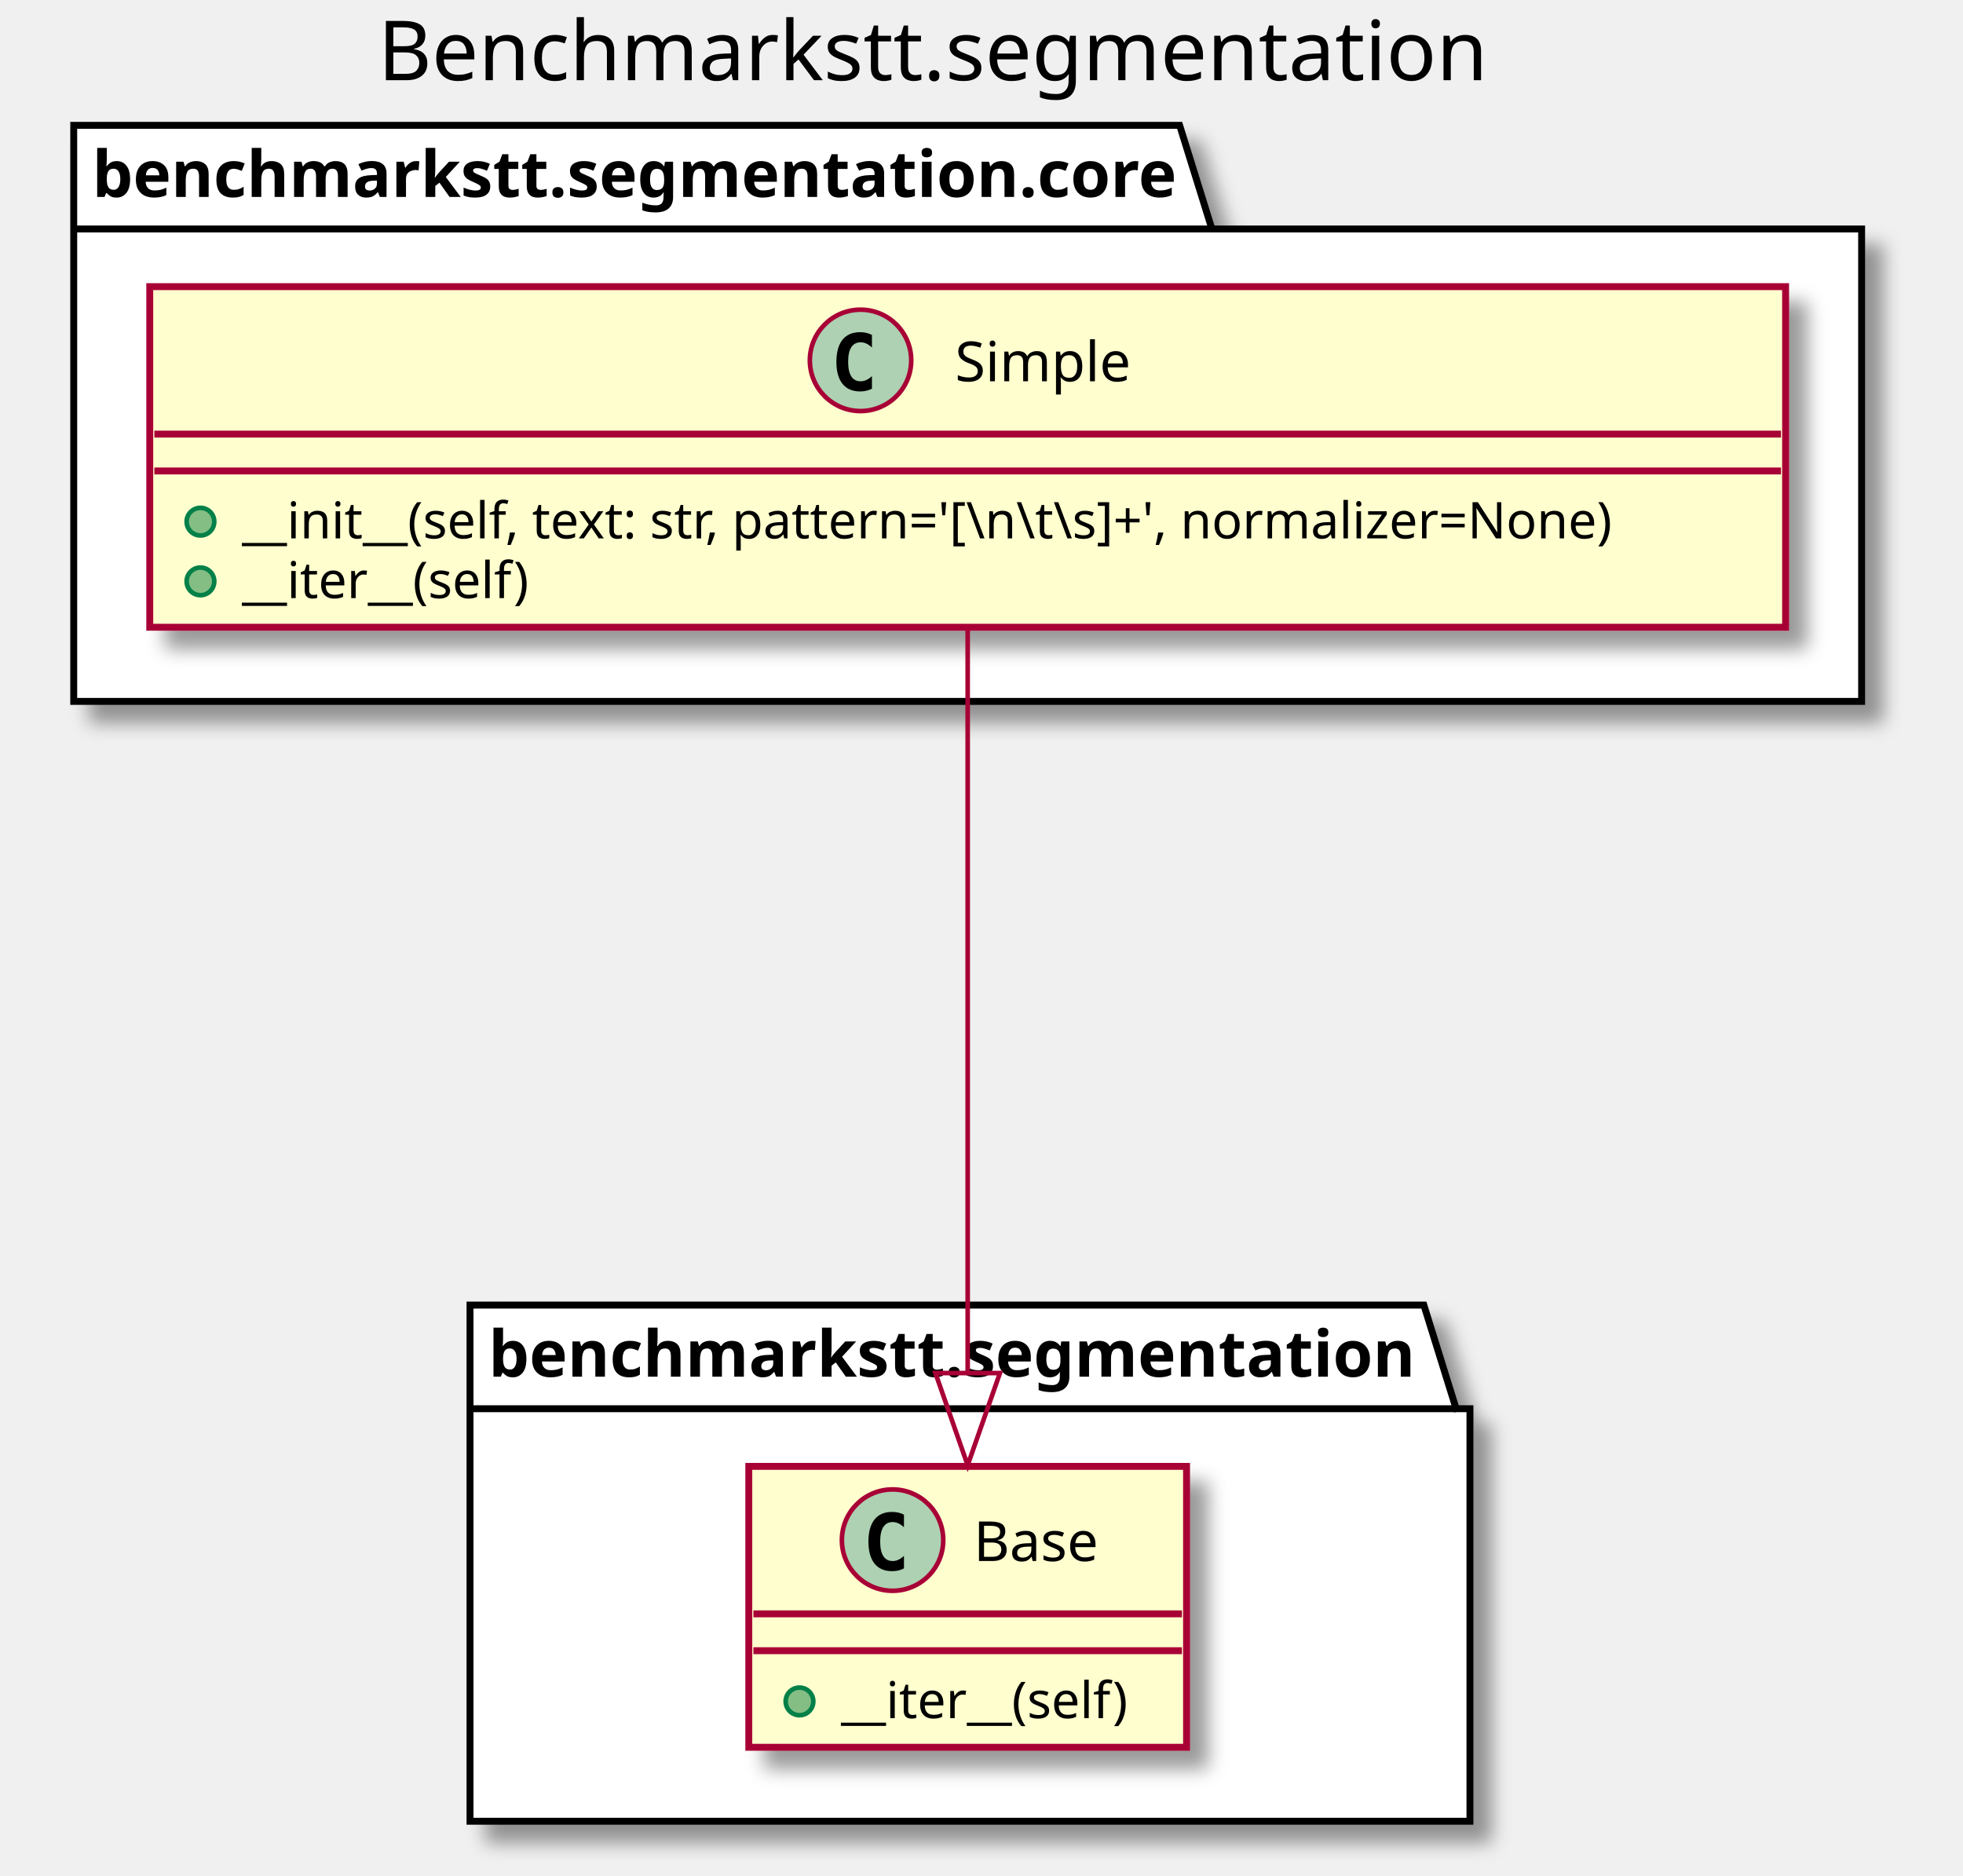
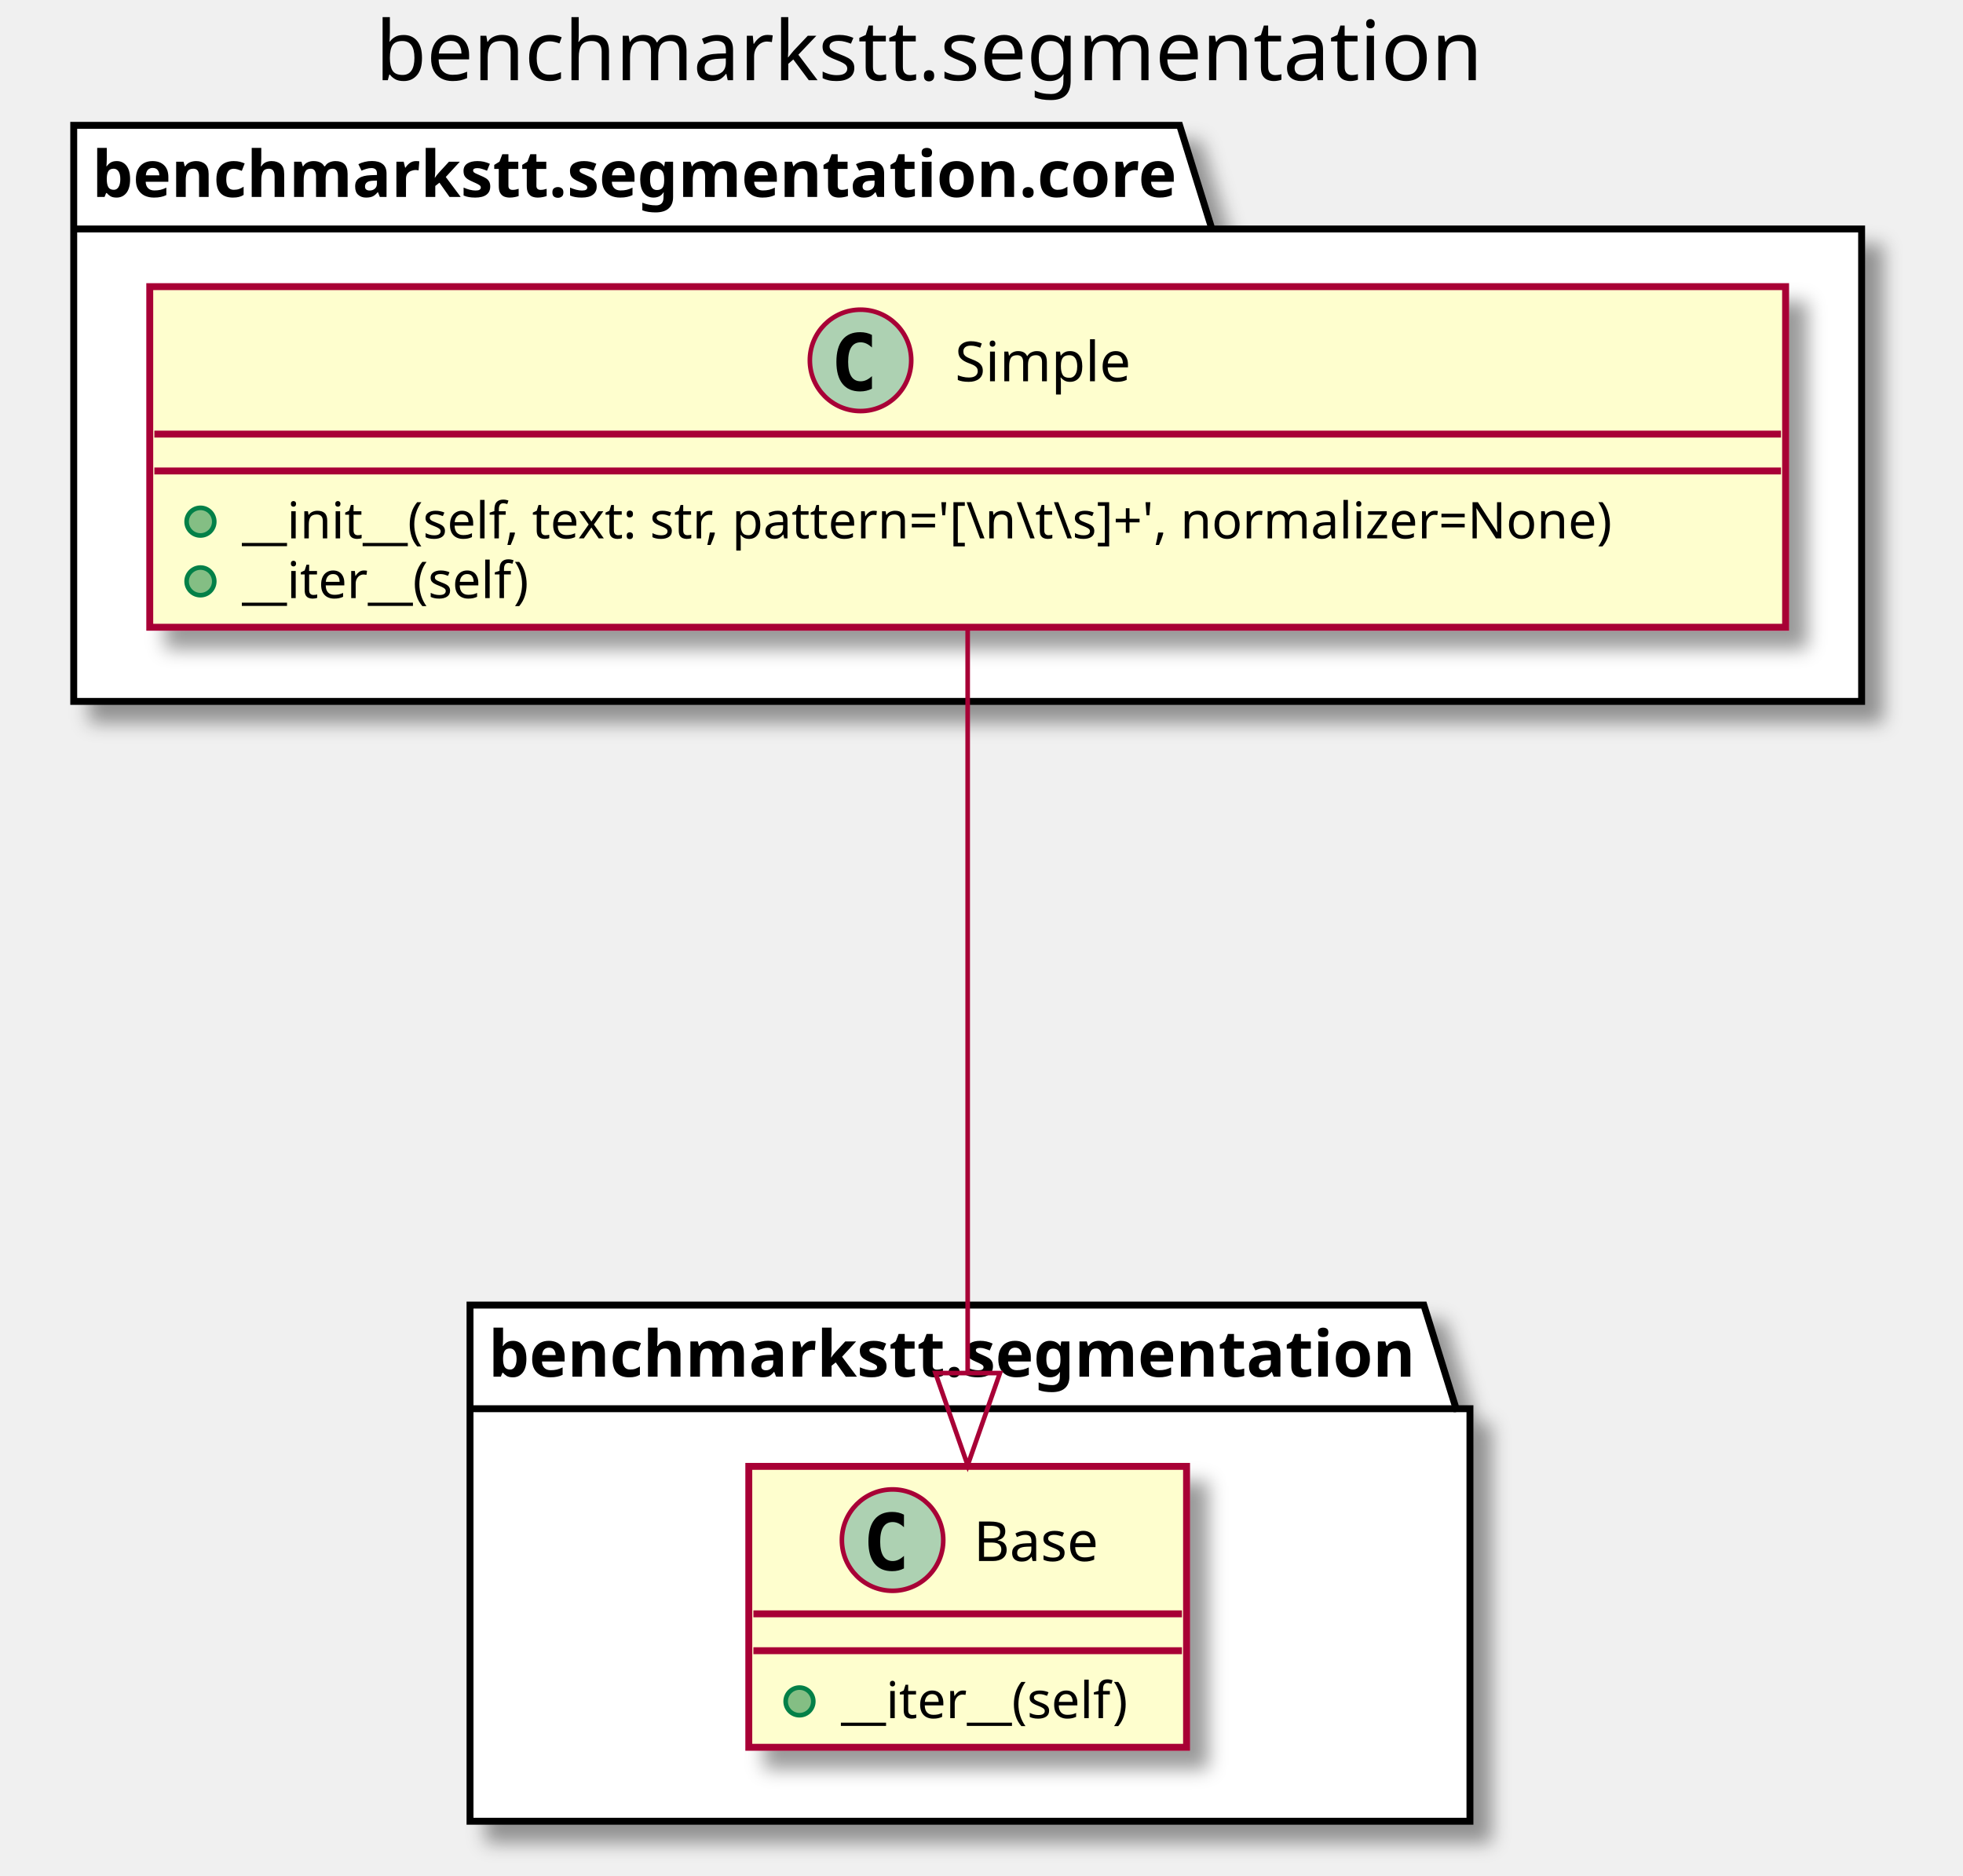
<svg xmlns="http://www.w3.org/2000/svg" xmlns:xlink="http://www.w3.org/1999/xlink" contentScriptType="application/ecmascript" contentStyleType="text/css" height="407px" preserveAspectRatio="none" style="width:426px;height:407px;" version="1.1" viewBox="0 0 426 407" width="426px" zoomAndPan="magnify">
  <defs>
-     <filter height="300%" id="f1q63lhd3qx2dy" width="300%" x="-1" y="-1">
+     <filter height="300%" id="f150a7zlw1v34h" width="300%" x="-1" y="-1">
      <feGaussianBlur result="blurOut" stdDeviation="2.0" />
      <feColorMatrix in="blurOut" result="blurOut2" type="matrix" values="0 0 0 0 0 0 0 0 0 0 0 0 0 0 0 0 0 0 .4 0" />
      <feOffset dx="4.0" dy="4.0" in="blurOut2" result="blurOut3" />
      <feBlend in="SourceGraphic" in2="blurOut3" mode="normal" />
    </filter>
  </defs>
  <g>
-     <text fill="#000000" font-family="sans-serif" font-size="18" lengthAdjust="spacingAndGlyphs" textLength="244" x="82" y="17.402">Benchmarkstt.segmentation</text>
-     <polygon fill="#FFFFFF" filter="url(#f1q63lhd3qx2dy)" points="102,283.199,309,283.199,316,305.688,319,305.688,319,395.199,102,395.199,102,283.199" style="stroke: #000000; stroke-width: 1.5;" />
+     <text fill="#000000" font-family="sans-serif" font-size="18" lengthAdjust="spacingAndGlyphs" textLength="245" x="81.5" y="17.402">benchmarkstt.segmentation</text>
+     <polygon fill="#FFFFFF" filter="url(#f150a7zlw1v34h)" points="102,283.199,309,283.199,316,305.688,319,305.688,319,395.199,102,395.199,102,283.199" style="stroke: #000000; stroke-width: 1.5;" />
    <line style="stroke: #000000; stroke-width: 1.5;" x1="102" x2="316" y1="305.688" y2="305.688" />
    <text fill="#000000" font-family="sans-serif" font-size="14" font-weight="bold" lengthAdjust="spacingAndGlyphs" textLength="201" x="106" y="298.734">benchmarkstt.segmentation</text>
-     <polygon fill="#FFFFFF" filter="url(#f1q63lhd3qx2dy)" points="16,27.199,256,27.199,263,49.688,404,49.688,404,152.199,16,152.199,16,27.199" style="stroke: #000000; stroke-width: 1.5;" />
+     <polygon fill="#FFFFFF" filter="url(#f150a7zlw1v34h)" points="16,27.199,256,27.199,263,49.688,404,49.688,404,152.199,16,152.199,16,27.199" style="stroke: #000000; stroke-width: 1.5;" />
    <line style="stroke: #000000; stroke-width: 1.5;" x1="16" x2="263" y1="49.688" y2="49.688" />
    <text fill="#000000" font-family="sans-serif" font-size="14" font-weight="bold" lengthAdjust="spacingAndGlyphs" textLength="234" x="20" y="42.734">benchmarkstt.segmentation.core</text>
    <a href="https://benchmarkstt.readthedocs.io/en/latest/modules/benchmarkstt.segmentation.html#benchmarkstt.segmentation.Base" target="_top" title="https://benchmarkstt.readthedocs.io/en/latest/modules/benchmarkstt.segmentation.html#benchmarkstt.segmentation.Base" xlink:actuate="onRequest" xlink:href="https://benchmarkstt.readthedocs.io/en/latest/modules/benchmarkstt.segmentation.html#benchmarkstt.segmentation.Base" xlink:show="new" xlink:title="https://benchmarkstt.readthedocs.io/en/latest/modules/benchmarkstt.segmentation.html#benchmarkstt.segmentation.Base" xlink:type="simple">
-       <rect fill="#FEFECE" filter="url(#f1q63lhd3qx2dy)" height="60.955" id="benchmarkstt.segmentation.Base" style="stroke: #A80036; stroke-width: 1.5;" width="95" x="162.5" y="318.199" />
+       <rect fill="#FEFECE" filter="url(#f150a7zlw1v34h)" height="60.955" id="benchmarkstt.segmentation.Base" style="stroke: #A80036; stroke-width: 1.5;" width="95" x="162.5" y="318.199" />
      <ellipse cx="193.7" cy="334.199" fill="#ADD1B2" rx="11" ry="11" style="stroke: #A80036; stroke-width: 1.0;" />
      <path d="M196.173,340.342 Q195.592,340.641 194.953,340.791 Q194.314,340.94 193.608,340.94 Q191.101,340.94 189.781,339.288 Q188.462,337.636 188.462,334.515 Q188.462,331.386 189.781,329.734 Q191.101,328.082 193.608,328.082 Q194.314,328.082 194.961,328.231 Q195.609,328.381 196.173,328.68 L196.173,331.402 Q195.542,330.821 194.949,330.551 Q194.355,330.282 193.724,330.282 Q192.38,330.282 191.695,331.348 Q191.01,332.415 191.01,334.515 Q191.01,336.607 191.695,337.674 Q192.38,338.74 193.724,338.74 Q194.355,338.74 194.949,338.471 Q195.542,338.201 196.173,337.62 Z " />
      <text fill="#000000" font-family="sans-serif" font-size="12" lengthAdjust="spacingAndGlyphs" textLength="27" x="211.3" y="338.734">Base</text>
      <line style="stroke: #A80036; stroke-width: 1.5;" x1="163.5" x2="256.5" y1="350.199" y2="350.199" />
      <line style="stroke: #A80036; stroke-width: 1.5;" x1="163.5" x2="256.5" y1="358.199" y2="358.199" />
      <ellipse cx="173.5" cy="369.199" fill="#84BE84" rx="3" ry="3" style="stroke: #038048; stroke-width: 1.0;" />
      <text fill="#000000" font-family="sans-serif" font-size="11" lengthAdjust="spacingAndGlyphs" textLength="69" x="182.5" y="372.834">__iter__(self)</text>
    </a>
    <a href="https://benchmarkstt.readthedocs.io/en/latest/modules/benchmarkstt.segmentation.core.html#benchmarkstt.segmentation.core.Simple" target="_top" title="https://benchmarkstt.readthedocs.io/en/latest/modules/benchmarkstt.segmentation.core.html#benchmarkstt.segmentation.core.Simple" xlink:actuate="onRequest" xlink:href="https://benchmarkstt.readthedocs.io/en/latest/modules/benchmarkstt.segmentation.core.html#benchmarkstt.segmentation.core.Simple" xlink:show="new" xlink:title="https://benchmarkstt.readthedocs.io/en/latest/modules/benchmarkstt.segmentation.core.html#benchmarkstt.segmentation.core.Simple" xlink:type="simple">
-       <rect fill="#FEFECE" filter="url(#f1q63lhd3qx2dy)" height="73.91" id="benchmarkstt.segmentation.core.Simple" style="stroke: #A80036; stroke-width: 1.5;" width="355" x="32.5" y="62.199" />
+       <rect fill="#FEFECE" filter="url(#f150a7zlw1v34h)" height="73.91" id="benchmarkstt.segmentation.core.Simple" style="stroke: #A80036; stroke-width: 1.5;" width="355" x="32.5" y="62.199" />
      <ellipse cx="186.75" cy="78.199" fill="#ADD1B2" rx="11" ry="11" style="stroke: #A80036; stroke-width: 1.0;" />
      <path d="M189.223,84.342 Q188.642,84.641 188.003,84.79 Q187.364,84.94 186.658,84.94 Q184.151,84.94 182.832,83.288 Q181.512,81.636 181.512,78.515 Q181.512,75.386 182.832,73.734 Q184.151,72.082 186.658,72.082 Q187.364,72.082 188.011,72.231 Q188.659,72.381 189.223,72.68 L189.223,75.402 Q188.592,74.821 187.999,74.552 Q187.405,74.282 186.774,74.282 Q185.43,74.282 184.745,75.348 Q184.06,76.415 184.06,78.515 Q184.06,80.607 184.745,81.674 Q185.43,82.74 186.774,82.74 Q187.405,82.74 187.999,82.471 Q188.592,82.201 189.223,81.62 Z " />
      <text fill="#000000" font-family="sans-serif" font-size="12" lengthAdjust="spacingAndGlyphs" textLength="38" x="207.25" y="82.734">Simple</text>
      <line style="stroke: #A80036; stroke-width: 1.5;" x1="33.5" x2="386.5" y1="94.199" y2="94.199" />
      <line style="stroke: #A80036; stroke-width: 1.5;" x1="33.5" x2="386.5" y1="102.199" y2="102.199" />
      <ellipse cx="43.5" cy="113.199" fill="#84BE84" rx="3" ry="3" style="stroke: #038048; stroke-width: 1.0;" />
      <text fill="#000000" font-family="sans-serif" font-size="11" lengthAdjust="spacingAndGlyphs" textLength="329" x="52.5" y="116.834">__init__(self, text: str, pattern='[\n\t\s]+', normalizer=None)</text>
      <ellipse cx="43.5" cy="126.154" fill="#84BE84" rx="3" ry="3" style="stroke: #038048; stroke-width: 1.0;" />
      <text fill="#000000" font-family="sans-serif" font-size="11" lengthAdjust="spacingAndGlyphs" textLength="69" x="52.5" y="129.789">__iter__(self)</text>
    </a>
    <path d="M210,136.449 C210,179.069 210,250.029 210,297.809 " fill="none" id="benchmarkstt.segmentation.core.Simple-&gt;benchmarkstt.segmentation.Base" style="stroke: #A80036; stroke-width: 1.0;" />
    <polygon fill="none" points="217,297.949,210,317.949,203,297.949,217,297.949" style="stroke: #A80036; stroke-width: 1.0;" />
  </g>
</svg>
